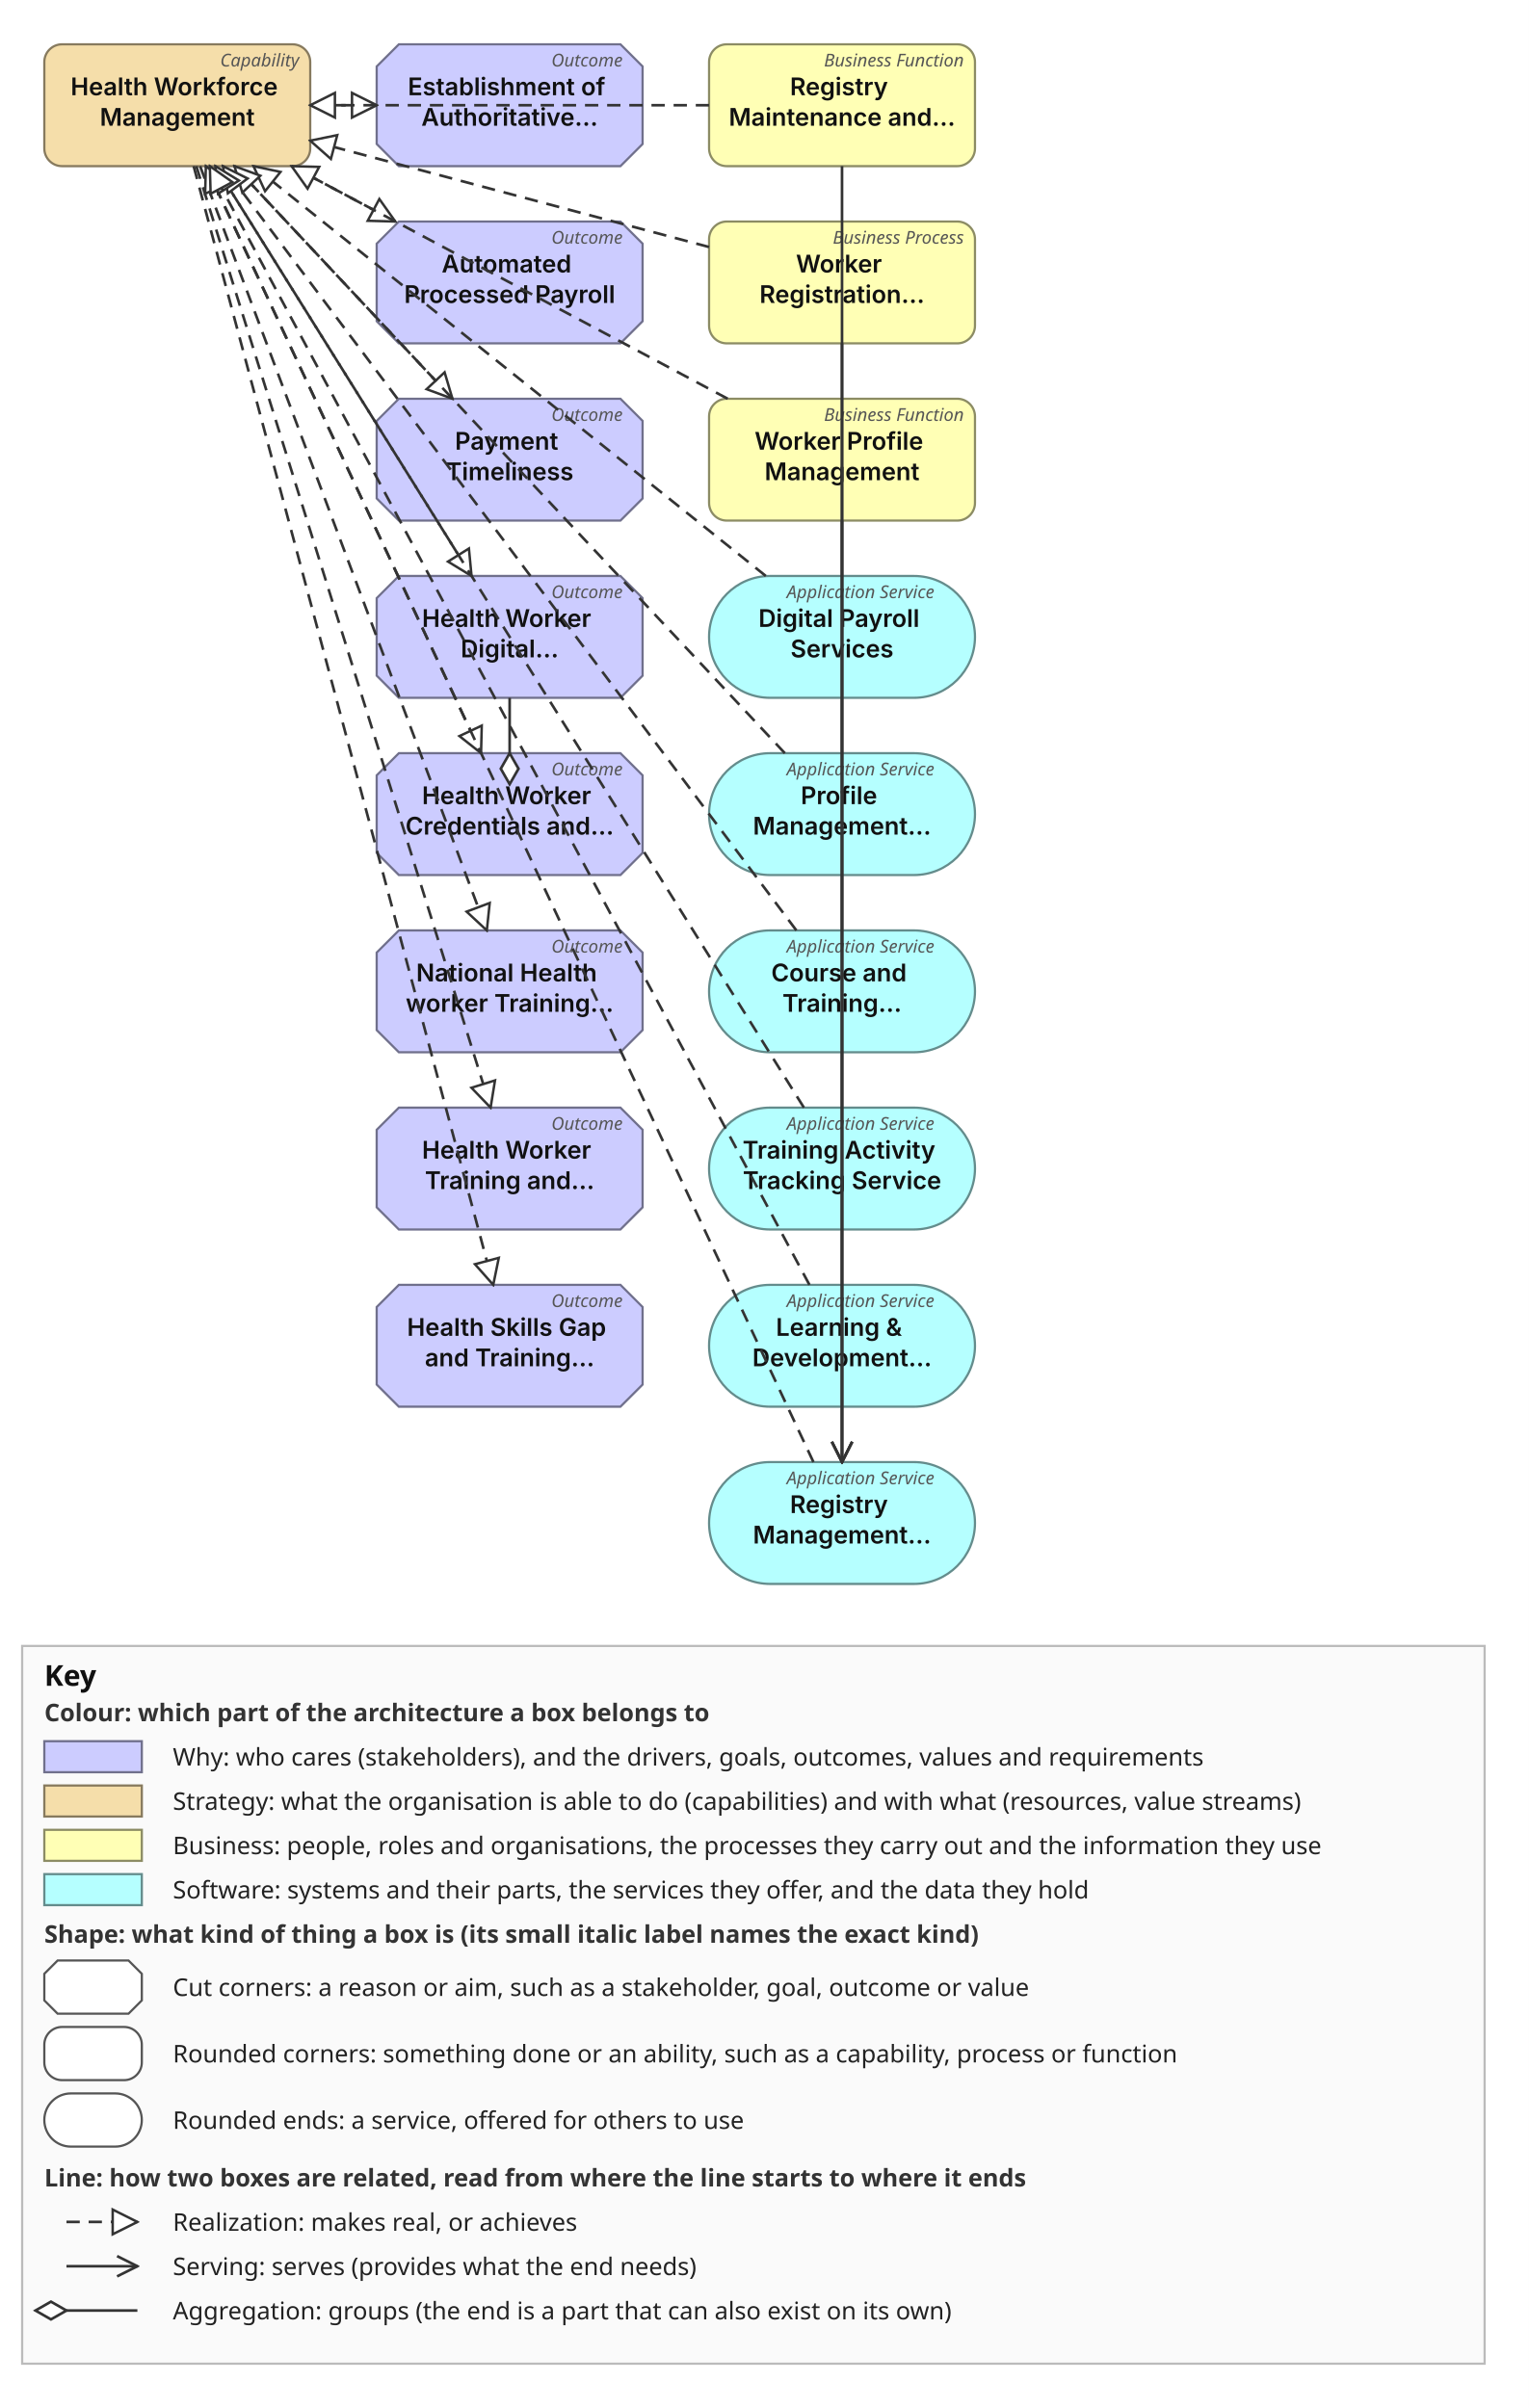
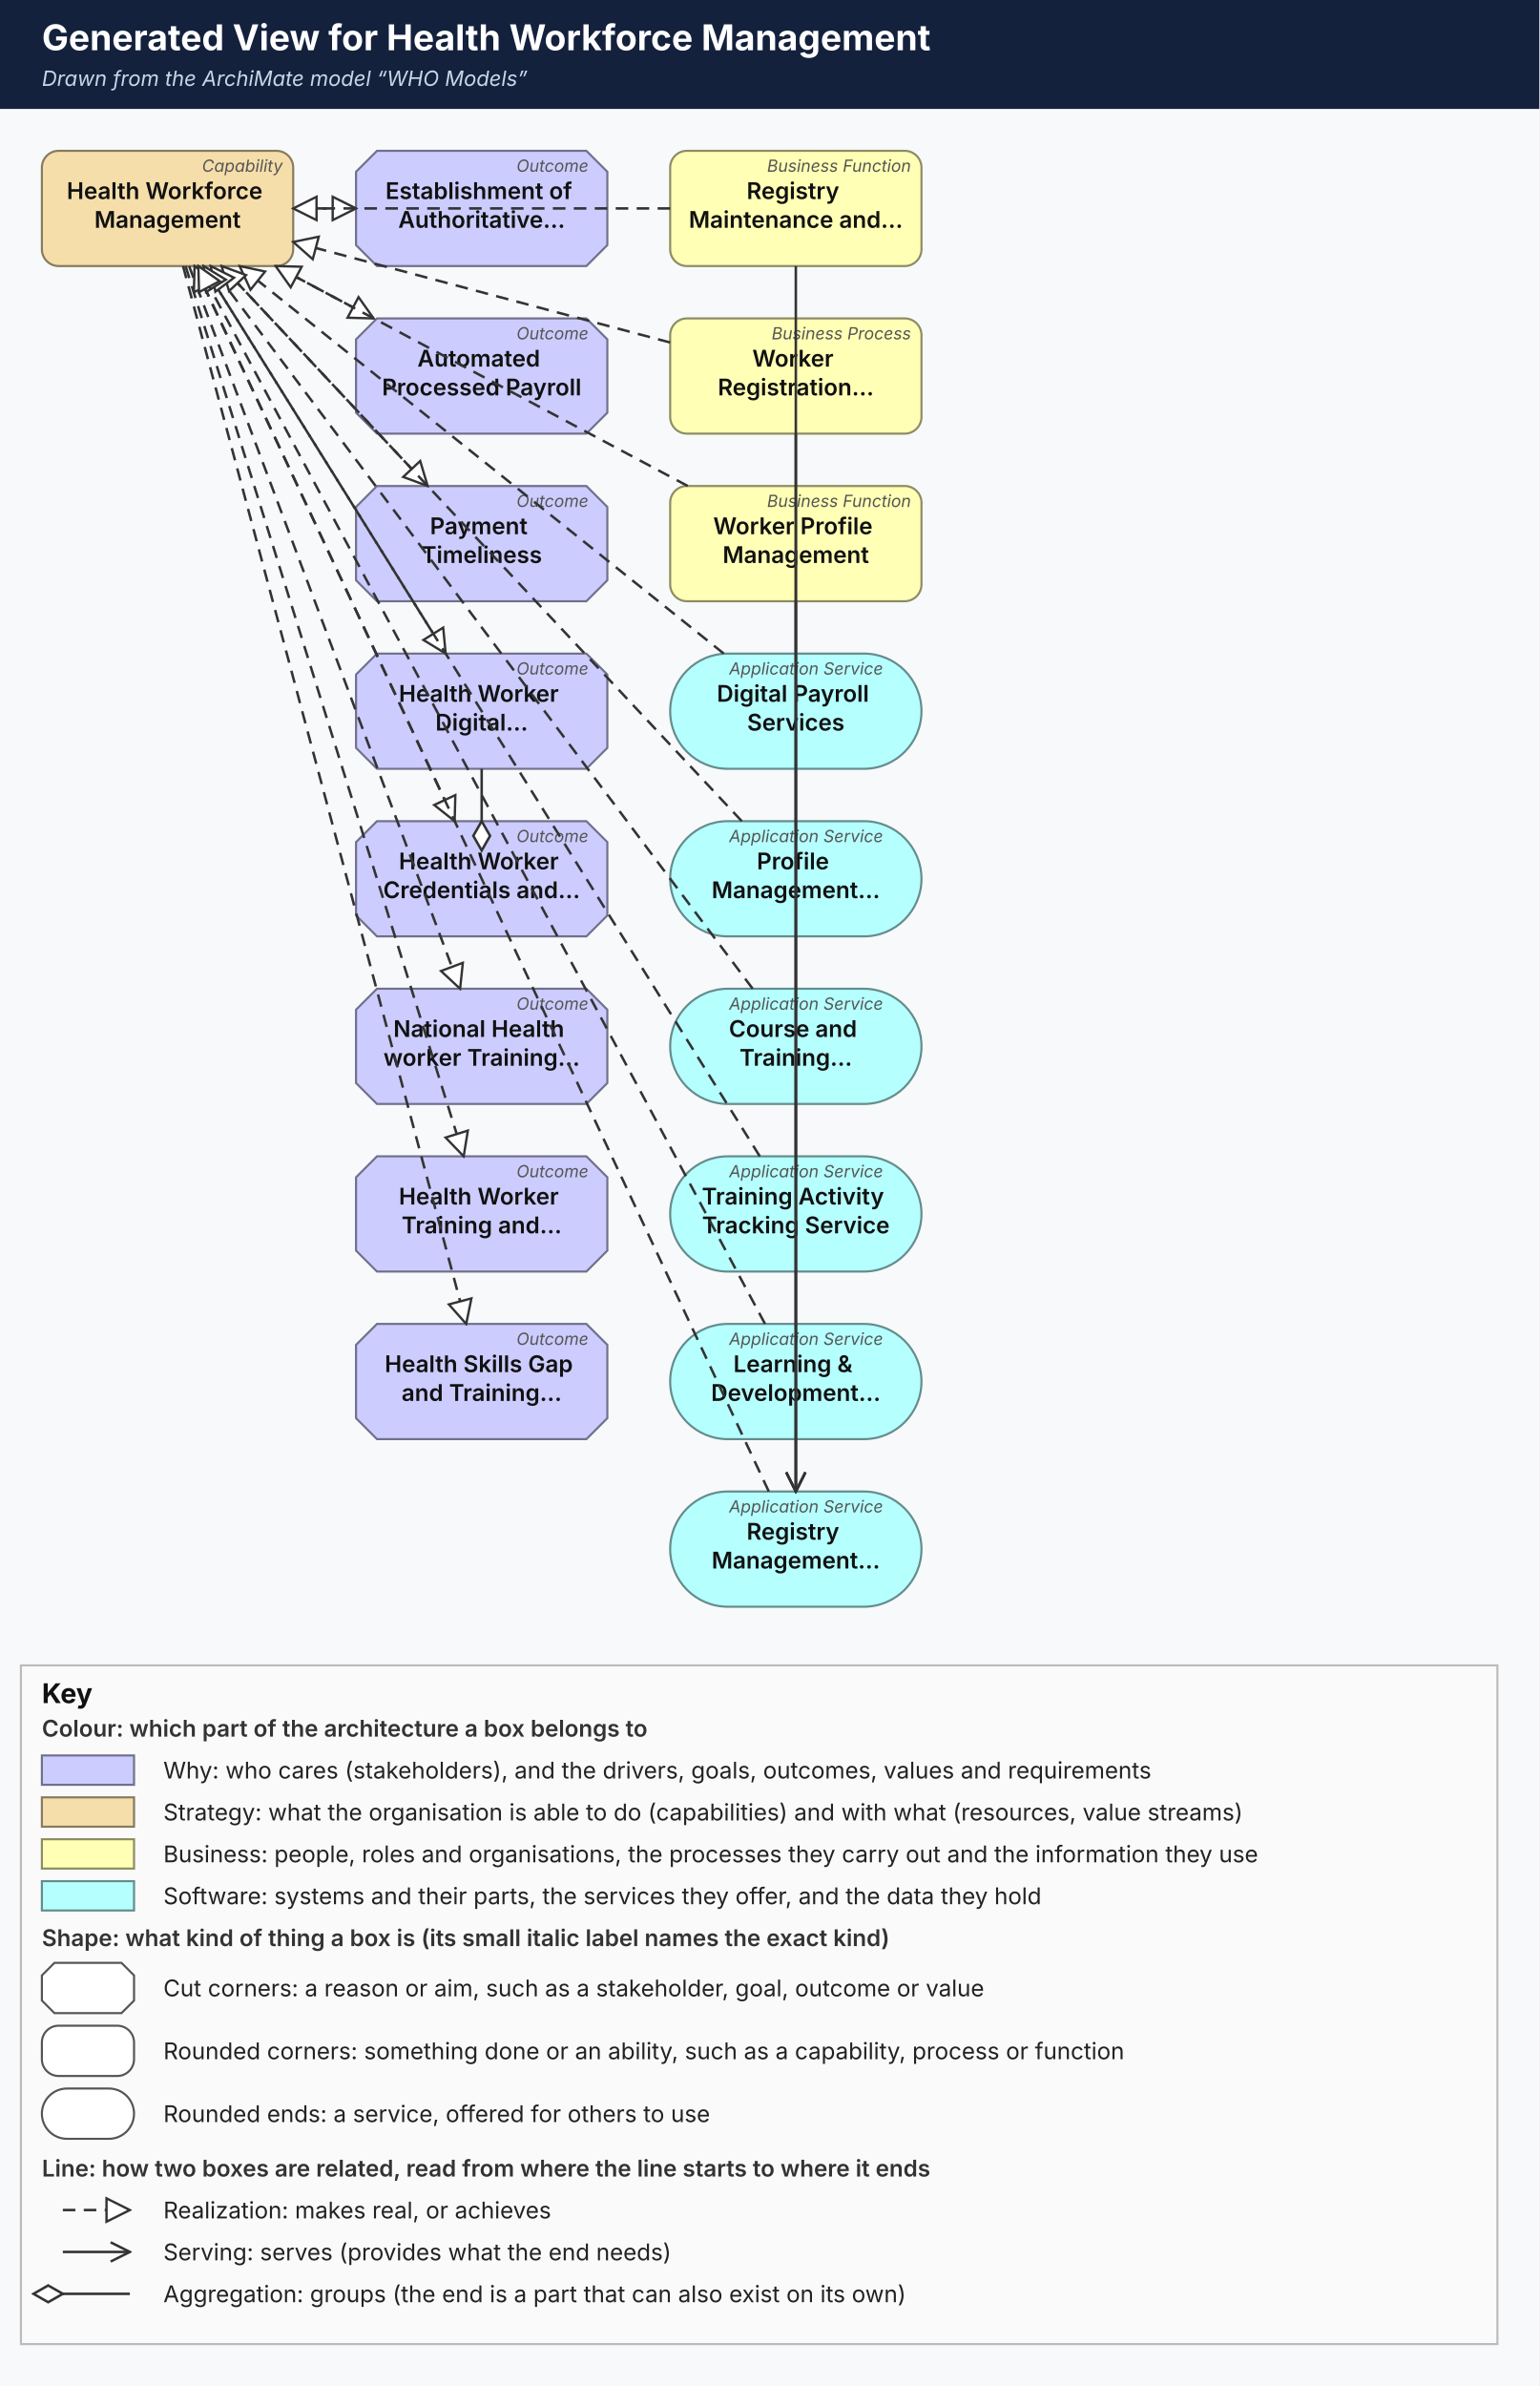
- <svg xmlns="http://www.w3.org/2000/svg" viewBox="0 0 690 1087" width="690" height="1087" role="img" aria-labelledby="av-title">
+ <svg xmlns="http://www.w3.org/2000/svg" viewBox="0 -52 735 1139" width="735" height="1139" role="img" aria-labelledby="av-title">
  <style>
- .av-name{font:600 11px system-ui,-apple-system,"Segoe UI",sans-serif;fill:#111}
- .av-type{font:italic 8px system-ui,sans-serif;fill:#555}
- .av-group{font:600 11px system-ui,sans-serif;fill:#333}
- .av-note{font:10px system-ui,sans-serif;fill:#222}
- .av-key{font:11px system-ui,sans-serif;fill:#222}
- .av-keyh{font:600 11px system-ui,sans-serif;fill:#333}
- .av-keyt{font:700 13px system-ui,sans-serif;fill:#111}
- .av-rel{font:9px system-ui,sans-serif;fill:#333;paint-order:stroke;stroke:#fff;stroke-width:3px}
+ .av-name{font:600 11px Inter, "Segoe UI", system-ui, -apple-system, Helvetica, Arial, sans-serif;fill:#111}
+ .av-type{font:italic 8px Inter, "Segoe UI", system-ui, -apple-system, Helvetica, Arial, sans-serif;fill:#555}
+ .av-group{font:600 11px Inter, "Segoe UI", system-ui, -apple-system, Helvetica, Arial, sans-serif;fill:#333}
+ .av-note{font:10px Inter, "Segoe UI", system-ui, -apple-system, Helvetica, Arial, sans-serif;fill:#222}
+ .av-key{font:11px Inter, "Segoe UI", system-ui, -apple-system, Helvetica, Arial, sans-serif;fill:#222}
+ .av-keyh{font:600 11px Inter, "Segoe UI", system-ui, -apple-system, Helvetica, Arial, sans-serif;fill:#333}
+ .av-keyt{font:700 13px Inter, "Segoe UI", system-ui, -apple-system, Helvetica, Arial, sans-serif;fill:#111}
+ .av-rel{font:9px Inter, "Segoe UI", system-ui, -apple-system, Helvetica, Arial, sans-serif;fill:#333;paint-order:stroke;stroke:#fff;stroke-width:3px}
a:hover rect,a:hover polygon,a:focus rect,a:focus polygon{stroke:#06c;stroke-width:2.5}
</style>
  <defs>
    <marker id="arrow-open" viewBox="0 0 12 12" refX="11" refY="6" markerWidth="11" markerHeight="11" orient="auto-start-reverse" markerUnits="userSpaceOnUse">
      <path d="M1 1 L11 6 L1 11" fill="none" stroke="#333" stroke-width="1.3" />
    </marker>
    <marker id="arrow-filled" viewBox="0 0 12 12" refX="11" refY="6" markerWidth="11" markerHeight="11" orient="auto-start-reverse" markerUnits="userSpaceOnUse">
      <path d="M1 1 L11 6 L1 11 Z" fill="#333" />
    </marker>
    <marker id="arrow-small" viewBox="0 0 10 10" refX="9" refY="5" markerWidth="8" markerHeight="8" orient="auto-start-reverse" markerUnits="userSpaceOnUse">
      <path d="M1 1 L9 5 L1 9" fill="none" stroke="#333" stroke-width="1.2" />
    </marker>
    <marker id="triangle-hollow" viewBox="0 0 14 14" refX="13" refY="7" markerWidth="13" markerHeight="13" orient="auto-start-reverse" markerUnits="userSpaceOnUse">
      <path d="M1 1 L13 7 L1 13 Z" fill="#fff" stroke="#333" stroke-width="1.2" />
    </marker>
    <marker id="diamond-filled" viewBox="0 0 16 10" refX="1" refY="5" markerWidth="16" markerHeight="10" orient="auto-start-reverse" markerUnits="userSpaceOnUse">
      <path d="M1 5 L8 1 L15 5 L8 9 Z" fill="#333" />
    </marker>
    <marker id="diamond-hollow" viewBox="0 0 16 10" refX="1" refY="5" markerWidth="16" markerHeight="10" orient="auto-start-reverse" markerUnits="userSpaceOnUse">
      <path d="M1 5 L8 1 L15 5 L8 9 Z" fill="#fff" stroke="#333" stroke-width="1.2" />
    </marker>
    <marker id="dot" viewBox="0 0 8 8" refX="4" refY="4" markerWidth="7" markerHeight="7" orient="auto" markerUnits="userSpaceOnUse">
      <circle cx="4" cy="4" r="3.2" fill="#333" />
    </marker>
    <pattern id="missing" width="8" height="8" patternUnits="userSpaceOnUse" patternTransform="rotate(45)">
      <rect width="8" height="8" fill="#fff" />
      <line x1="0" y1="0" x2="0" y2="8" stroke="#d33" stroke-width="2" />
    </pattern>
  </defs>
-   <rect x="0" y="0" width="690" height="1087" fill="#fff" />
+   <rect x="0" y="-52" width="735" height="1139" fill="#f8f9fb" />
+   <rect x="0" y="-52" width="735" height="52" fill="#14213d" />
+   <text x="20" y="-28" style="font:700 17px Inter, &quot;Segoe UI&quot;, system-ui, -apple-system, Helvetica, Arial, sans-serif;fill:#fff">Generated View for Health Workforce Management</text>
+   <text x="20" y="-11" style="font:italic 10px Inter, &quot;Segoe UI&quot;, system-ui, -apple-system, Helvetica, Arial, sans-serif;fill:#c9d6e6">Drawn from the ArchiMate model “WHO Models”</text>
  <a href="../../../en/dpi-h-ra/archimate/0.2.0-draft.1/elements/health-workforce-management/" target="_top">
    <rect x="20" y="20" width="120" height="55" rx="8" fill="#f5deaa" stroke="#877a5e" stroke-width="1" />
    <text class="av-type" x="135" y="30" text-anchor="end">Capability</text>
    <text class="av-name" x="80" y="43" text-anchor="middle">
      <tspan x="80" dy="0">Health Workforce</tspan>
      <tspan x="80" dy="13.75">Management</tspan>
    </text>
  </a>
  <a href="../../../en/dpi-h-ra/archimate/0.2.0-draft.1/elements/establishment-of-authoritative-national-health-workforce/" target="_top">
    <polygon points="180,20 280,20 290,30 290,65 280,75 180,75 170,65 170,30" fill="#ccccff" stroke="#70708c" stroke-width="1" />
    <text class="av-type" x="281" y="30" text-anchor="end">Outcome</text>
    <text class="av-name" x="230" y="43" text-anchor="middle">
      <tspan x="230" dy="0">Establishment of</tspan>
      <tspan x="230" dy="13.75">Authoritative…</tspan>
    </text>
  </a>
  <a href="../../../en/dpi-h-ra/archimate/0.2.0-draft.1/elements/automated-processed-payroll/" target="_top">
    <polygon points="180,100 280,100 290,110 290,145 280,155 180,155 170,145 170,110" fill="#ccccff" stroke="#70708c" stroke-width="1" />
    <text class="av-type" x="281" y="110" text-anchor="end">Outcome</text>
    <text class="av-name" x="230" y="123" text-anchor="middle">
      <tspan x="230" dy="0">Automated</tspan>
      <tspan x="230" dy="13.75">Processed Payroll</tspan>
    </text>
  </a>
  <a href="../../../en/dpi-h-ra/archimate/0.2.0-draft.1/elements/payment-timeliness/" target="_top">
    <polygon points="180,180 280,180 290,190 290,225 280,235 180,235 170,225 170,190" fill="#ccccff" stroke="#70708c" stroke-width="1" />
    <text class="av-type" x="281" y="190" text-anchor="end">Outcome</text>
    <text class="av-name" x="230" y="203" text-anchor="middle">
      <tspan x="230" dy="0">Payment</tspan>
      <tspan x="230" dy="13.75">Timeliness</tspan>
    </text>
  </a>
  <a href="../../../en/dpi-h-ra/archimate/0.2.0-draft.1/elements/health-worker-digital-credential-cv/" target="_top">
    <polygon points="180,260 280,260 290,270 290,305 280,315 180,315 170,305 170,270" fill="#ccccff" stroke="#70708c" stroke-width="1" />
    <text class="av-type" x="281" y="270" text-anchor="end">Outcome</text>
    <text class="av-name" x="230" y="283" text-anchor="middle">
      <tspan x="230" dy="0">Health Worker</tspan>
      <tspan x="230" dy="13.75">Digital…</tspan>
    </text>
  </a>
  <a href="../../../en/dpi-h-ra/archimate/0.2.0-draft.1/elements/health-worker-credentials-and-compliance-verification/" target="_top">
    <polygon points="180,340 280,340 290,350 290,385 280,395 180,395 170,385 170,350" fill="#ccccff" stroke="#70708c" stroke-width="1" />
    <text class="av-type" x="281" y="350" text-anchor="end">Outcome</text>
    <text class="av-name" x="230" y="363" text-anchor="middle">
      <tspan x="230" dy="0">Health Worker</tspan>
      <tspan x="230" dy="13.75">Credentials and…</tspan>
    </text>
  </a>
  <a href="../../../en/dpi-h-ra/archimate/0.2.0-draft.1/elements/national-health-worker-training-and-competency-framework/" target="_top">
    <polygon points="180,420 280,420 290,430 290,465 280,475 180,475 170,465 170,430" fill="#ccccff" stroke="#70708c" stroke-width="1" />
    <text class="av-type" x="281" y="430" text-anchor="end">Outcome</text>
    <text class="av-name" x="230" y="443" text-anchor="middle">
      <tspan x="230" dy="0">National Health</tspan>
      <tspan x="230" dy="13.75">worker Training…</tspan>
    </text>
  </a>
  <a href="../../../en/dpi-h-ra/archimate/0.2.0-draft.1/elements/health-worker-training-and-attendance-verification/" target="_top">
    <polygon points="180,500 280,500 290,510 290,545 280,555 180,555 170,545 170,510" fill="#ccccff" stroke="#70708c" stroke-width="1" />
    <text class="av-type" x="281" y="510" text-anchor="end">Outcome</text>
    <text class="av-name" x="230" y="523" text-anchor="middle">
      <tspan x="230" dy="0">Health Worker</tspan>
      <tspan x="230" dy="13.75">Training and…</tspan>
    </text>
  </a>
  <a href="../../../en/dpi-h-ra/archimate/0.2.0-draft.1/elements/health-skills-gap-and-training-analytics/" target="_top">
    <polygon points="180,580 280,580 290,590 290,625 280,635 180,635 170,625 170,590" fill="#ccccff" stroke="#70708c" stroke-width="1" />
    <text class="av-type" x="281" y="590" text-anchor="end">Outcome</text>
    <text class="av-name" x="230" y="603" text-anchor="middle">
      <tspan x="230" dy="0">Health Skills Gap</tspan>
      <tspan x="230" dy="13.75">and Training…</tspan>
    </text>
  </a>
  <a href="../../../en/dpi-h-ra/archimate/0.2.0-draft.1/elements/registry-management-service/" target="_top">
    <rect x="320" y="660" width="120" height="55" rx="27.5" fill="#b5ffff" stroke="#648c8c" stroke-width="1" />
    <text class="av-type" x="421.667" y="670" text-anchor="end">Application Service</text>
    <text class="av-name" x="380" y="683" text-anchor="middle">
      <tspan x="380" dy="0">Registry</tspan>
      <tspan x="380" dy="13.75">Management…</tspan>
    </text>
  </a>
  <a href="../../../en/dpi-h-ra/archimate/0.2.0-draft.1/elements/registry-maintenance-and-data-quality/" target="_top">
    <rect x="320" y="20" width="120" height="55" rx="8" fill="#ffffb5" stroke="#8c8c64" stroke-width="1" />
    <text class="av-type" x="435" y="30" text-anchor="end">Business Function</text>
    <text class="av-name" x="380" y="43" text-anchor="middle">
      <tspan x="380" dy="0">Registry</tspan>
      <tspan x="380" dy="13.75">Maintenance and…</tspan>
    </text>
  </a>
  <a href="../../../en/dpi-h-ra/archimate/0.2.0-draft.1/elements/worker-registration-process/" target="_top">
    <rect x="320" y="100" width="120" height="55" rx="8" fill="#ffffb5" stroke="#8c8c64" stroke-width="1" />
    <text class="av-type" x="435" y="110" text-anchor="end">Business Process</text>
    <text class="av-name" x="380" y="123" text-anchor="middle">
      <tspan x="380" dy="0">Worker</tspan>
      <tspan x="380" dy="13.75">Registration…</tspan>
    </text>
  </a>
  <a href="../../../en/dpi-h-ra/archimate/0.2.0-draft.1/elements/worker-profile-management/" target="_top">
    <rect x="320" y="180" width="120" height="55" rx="8" fill="#ffffb5" stroke="#8c8c64" stroke-width="1" />
    <text class="av-type" x="435" y="190" text-anchor="end">Business Function</text>
    <text class="av-name" x="380" y="203" text-anchor="middle">
      <tspan x="380" dy="0">Worker Profile</tspan>
      <tspan x="380" dy="13.75">Management</tspan>
    </text>
  </a>
  <a href="../../../en/dpi-h-ra/archimate/0.2.0-draft.1/elements/digital-payroll-services/" target="_top">
    <rect x="320" y="260" width="120" height="55" rx="27.5" fill="#b5ffff" stroke="#648c8c" stroke-width="1" />
    <text class="av-type" x="421.667" y="270" text-anchor="end">Application Service</text>
    <text class="av-name" x="380" y="283" text-anchor="middle">
      <tspan x="380" dy="0">Digital Payroll</tspan>
      <tspan x="380" dy="13.75">Services</tspan>
    </text>
  </a>
  <a href="../../../en/dpi-h-ra/archimate/0.2.0-draft.1/elements/profile-management-service/" target="_top">
    <rect x="320" y="340" width="120" height="55" rx="27.5" fill="#b5ffff" stroke="#648c8c" stroke-width="1" />
    <text class="av-type" x="421.667" y="350" text-anchor="end">Application Service</text>
    <text class="av-name" x="380" y="363" text-anchor="middle">
      <tspan x="380" dy="0">Profile</tspan>
      <tspan x="380" dy="13.75">Management…</tspan>
    </text>
  </a>
  <a href="../../../en/dpi-h-ra/archimate/0.2.0-draft.1/elements/course-and-training-catalogue-service/" target="_top">
    <rect x="320" y="420" width="120" height="55" rx="27.5" fill="#b5ffff" stroke="#648c8c" stroke-width="1" />
    <text class="av-type" x="421.667" y="430" text-anchor="end">Application Service</text>
    <text class="av-name" x="380" y="443" text-anchor="middle">
      <tspan x="380" dy="0">Course and</tspan>
      <tspan x="380" dy="13.75">Training…</tspan>
    </text>
  </a>
  <a href="../../../en/dpi-h-ra/archimate/0.2.0-draft.1/elements/training-activity-tracking-service/" target="_top">
    <rect x="320" y="500" width="120" height="55" rx="27.5" fill="#b5ffff" stroke="#648c8c" stroke-width="1" />
    <text class="av-type" x="421.667" y="510" text-anchor="end">Application Service</text>
    <text class="av-name" x="380" y="523" text-anchor="middle">
      <tspan x="380" dy="0">Training Activity</tspan>
      <tspan x="380" dy="13.75">Tracking Service</tspan>
    </text>
  </a>
  <a href="../../../en/dpi-h-ra/archimate/0.2.0-draft.1/elements/learning-development-planning-service/" target="_top">
    <rect x="320" y="580" width="120" height="55" rx="27.5" fill="#b5ffff" stroke="#648c8c" stroke-width="1" />
    <text class="av-type" x="421.667" y="590" text-anchor="end">Application Service</text>
    <text class="av-name" x="380" y="603" text-anchor="middle">
      <tspan x="380" dy="0">Learning &amp;</tspan>
      <tspan x="380" dy="13.75">Development…</tspan>
    </text>
  </a>
  <a href="../../../en/dpi-h-ra/archimate/0.2.0-draft.1/relationships/id-351fc35618c74cf0bf599080478fce22/" target="_top">
    <path d="M140 47.5 L170 47.5" fill="none" stroke="#333" stroke-width="1.2" stroke-dasharray="6 4" marker-end="url(#triangle-hollow)" />
    <path d="M140 47.5 L170 47.5" fill="none" stroke="transparent" stroke-width="8" />
  </a>
  <a href="../../../en/dpi-h-ra/archimate/0.2.0-draft.1/relationships/id-73fd73051fba4dd5a372325bfded0d44/" target="_top">
    <path d="M131.6 75 L178.4 100" fill="none" stroke="#333" stroke-width="1.2" stroke-dasharray="6 4" marker-end="url(#triangle-hollow)" />
    <path d="M131.6 75 L178.4 100" fill="none" stroke="transparent" stroke-width="8" />
  </a>
  <a href="../../../en/dpi-h-ra/archimate/0.2.0-draft.1/relationships/id-8ba6fbe5326c461d9161fd1836c3ece4/" target="_top">
    <path d="M105.8 75 L204.2 180" fill="none" stroke="#333" stroke-width="1.2" stroke-dasharray="6 4" marker-end="url(#triangle-hollow)" />
    <path d="M105.8 75 L204.2 180" fill="none" stroke="transparent" stroke-width="8" />
  </a>
  <a href="../../../en/dpi-h-ra/archimate/0.2.0-draft.1/relationships/id-ff9112a9cb1a4ae7b5bb3a54ccce45c6/" target="_top">
    <path d="M97.2 75 L212.8 260" fill="none" stroke="#333" stroke-width="1.2" stroke-dasharray="6 4" marker-end="url(#triangle-hollow)" />
    <path d="M97.2 75 L212.8 260" fill="none" stroke="transparent" stroke-width="8" />
  </a>
  <a href="../../../en/dpi-h-ra/archimate/0.2.0-draft.1/relationships/id-7023de9c42244555b537e26e1a1377d1/" target="_top">
    <path d="M92.9 75 L217.1 340" fill="none" stroke="#333" stroke-width="1.2" stroke-dasharray="6 4" marker-end="url(#triangle-hollow)" />
    <path d="M92.9 75 L217.1 340" fill="none" stroke="transparent" stroke-width="8" />
  </a>
  <a href="../../../en/dpi-h-ra/archimate/0.2.0-draft.1/relationships/id-a6cbce303c3f415b9ea083b2b3caa8e1/" target="_top">
    <path d="M90.3 75 L219.7 420" fill="none" stroke="#333" stroke-width="1.2" stroke-dasharray="6 4" marker-end="url(#triangle-hollow)" />
    <path d="M90.3 75 L219.7 420" fill="none" stroke="transparent" stroke-width="8" />
  </a>
  <a href="../../../en/dpi-h-ra/archimate/0.2.0-draft.1/relationships/id-dc2a7ba43b0b4218895fefd38c67b42e/" target="_top">
    <path d="M88.6 75 L221.4 500" fill="none" stroke="#333" stroke-width="1.2" stroke-dasharray="6 4" marker-end="url(#triangle-hollow)" />
    <path d="M88.6 75 L221.4 500" fill="none" stroke="transparent" stroke-width="8" />
  </a>
  <a href="../../../en/dpi-h-ra/archimate/0.2.0-draft.1/relationships/id-aff81569dae3406888274347f90c47bc/" target="_top">
    <path d="M87.4 75 L222.6 580" fill="none" stroke="#333" stroke-width="1.2" stroke-dasharray="6 4" marker-end="url(#triangle-hollow)" />
    <path d="M87.4 75 L222.6 580" fill="none" stroke="transparent" stroke-width="8" />
  </a>
  <a href="../../../en/dpi-h-ra/archimate/0.2.0-draft.1/relationships/id-787d09d2366147b093a88b2c0c65d818/" target="_top">
    <path d="M230 340 L230 315" fill="none" stroke="#333" stroke-width="1.2" marker-start="url(#diamond-hollow)" />
    <path d="M230 340 L230 315" fill="none" stroke="transparent" stroke-width="8" />
  </a>
  <a href="../../../en/dpi-h-ra/archimate/0.2.0-draft.1/relationships/id-46eebb447305456486ef6fda038eb8ea/" target="_top">
    <path d="M367.1 660 L92.9 75" fill="none" stroke="#333" stroke-width="1.2" stroke-dasharray="6 4" marker-end="url(#triangle-hollow)" />
    <path d="M367.1 660 L92.9 75" fill="none" stroke="transparent" stroke-width="8" />
  </a>
  <a href="../../../en/dpi-h-ra/archimate/0.2.0-draft.1/relationships/id-0eab06eea3904f7d9b575d126c68e07d/" target="_top">
    <path d="M320 47.5 L140 47.5" fill="none" stroke="#333" stroke-width="1.2" stroke-dasharray="6 4" marker-end="url(#triangle-hollow)" />
    <path d="M320 47.5 L140 47.5" fill="none" stroke="transparent" stroke-width="8" />
  </a>
  <a href="../../../en/dpi-h-ra/archimate/0.2.0-draft.1/relationships/id-6bd234e780b44d50bf17d86ff26575f3/" target="_top">
    <path d="M380 75 L380 660" fill="none" stroke="#333" stroke-width="1.2" marker-end="url(#arrow-open)" />
    <path d="M380 75 L380 660" fill="none" stroke="transparent" stroke-width="8" />
  </a>
  <a href="../../../en/dpi-h-ra/archimate/0.2.0-draft.1/relationships/id-6c2d2d8f68894637a755b9d40b66aa4e/" target="_top">
    <path d="M380 155 L380 660" fill="none" stroke="#333" stroke-width="1.2" marker-end="url(#arrow-open)" />
    <path d="M380 155 L380 660" fill="none" stroke="transparent" stroke-width="8" />
  </a>
  <a href="../../../en/dpi-h-ra/archimate/0.2.0-draft.1/relationships/id-2848e627c867450f93a4bb7bc4f62e29/" target="_top">
    <path d="M320 111.5 L140 63.5" fill="none" stroke="#333" stroke-width="1.2" stroke-dasharray="6 4" marker-end="url(#triangle-hollow)" />
    <path d="M320 111.5 L140 63.5" fill="none" stroke="transparent" stroke-width="8" />
  </a>
  <a href="../../../en/dpi-h-ra/archimate/0.2.0-draft.1/relationships/id-e61b4a16fd3f407bb74c5b8398510a27/" target="_top">
    <path d="M328.4 180 L131.6 75" fill="none" stroke="#333" stroke-width="1.2" stroke-dasharray="6 4" marker-end="url(#triangle-hollow)" />
    <path d="M328.4 180 L131.6 75" fill="none" stroke="transparent" stroke-width="8" />
  </a>
  <a href="../../../en/dpi-h-ra/archimate/0.2.0-draft.1/relationships/id-0ffe36cc0b894b1981295a139c9481b8/" target="_top">
    <path d="M380 235 L380 660" fill="none" stroke="#333" stroke-width="1.2" marker-end="url(#arrow-open)" />
    <path d="M380 235 L380 660" fill="none" stroke="transparent" stroke-width="8" />
  </a>
  <a href="../../../en/dpi-h-ra/archimate/0.2.0-draft.1/relationships/id-e2aa388dd3604a32868e31d2bdb72a08/" target="_top">
    <path d="M345.6 260 L114.4 75" fill="none" stroke="#333" stroke-width="1.2" stroke-dasharray="6 4" marker-end="url(#triangle-hollow)" />
    <path d="M345.6 260 L114.4 75" fill="none" stroke="transparent" stroke-width="8" />
  </a>
  <a href="../../../en/dpi-h-ra/archimate/0.2.0-draft.1/relationships/id-cb53029da5fa4c89b4a778b1ac69939f/" target="_top">
    <path d="M354.2 340 L105.8 75" fill="none" stroke="#333" stroke-width="1.2" stroke-dasharray="6 4" marker-end="url(#triangle-hollow)" />
    <path d="M354.2 340 L105.8 75" fill="none" stroke="transparent" stroke-width="8" />
  </a>
  <a href="../../../en/dpi-h-ra/archimate/0.2.0-draft.1/relationships/id-d1ea1816a1094c819b13477a63351594/" target="_top">
    <path d="M359.4 420 L100.6 75" fill="none" stroke="#333" stroke-width="1.2" stroke-dasharray="6 4" marker-end="url(#triangle-hollow)" />
    <path d="M359.4 420 L100.6 75" fill="none" stroke="transparent" stroke-width="8" />
  </a>
  <a href="../../../en/dpi-h-ra/archimate/0.2.0-draft.1/relationships/id-9ad2ade7e4bf4f9983248ea15836b11d/" target="_top">
    <path d="M362.8 500 L97.2 75" fill="none" stroke="#333" stroke-width="1.2" stroke-dasharray="6 4" marker-end="url(#triangle-hollow)" />
    <path d="M362.8 500 L97.2 75" fill="none" stroke="transparent" stroke-width="8" />
  </a>
  <a href="../../../en/dpi-h-ra/archimate/0.2.0-draft.1/relationships/id-d272226af517491da2c9bd3f26a5b192/" target="_top">
    <path d="M365.3 580 L94.7 75" fill="none" stroke="#333" stroke-width="1.2" stroke-dasharray="6 4" marker-end="url(#triangle-hollow)" />
    <path d="M365.3 580 L94.7 75" fill="none" stroke="transparent" stroke-width="8" />
  </a>
  <g class="av-legend">
-     <rect x="10" y="743" width="660" height="324" fill="#fafafa" stroke="#bbb" />
+     <rect x="10" y="743" width="705" height="324" fill="#fafafa" stroke="#bbb" />
    <text class="av-keyt" x="20" y="761">Key</text>
    <text class="av-keyh" x="20" y="777">Colour: which part of the architecture a box belongs to</text>
    <rect x="20" y="786" width="44" height="14" fill="#ccccff" stroke="#70708c" />
    <text class="av-key" x="78" y="797">Why: who cares (stakeholders), and the drivers, goals, outcomes, values and requirements</text>
    <rect x="20" y="806" width="44" height="14" fill="#f5deaa" stroke="#877a5e" />
    <text class="av-key" x="78" y="817">Strategy: what the organisation is able to do (capabilities) and with what (resources, value streams)</text>
    <rect x="20" y="826" width="44" height="14" fill="#ffffb5" stroke="#8c8c64" />
    <text class="av-key" x="78" y="837">Business: people, roles and organisations, the processes they carry out and the information they use</text>
    <rect x="20" y="846" width="44" height="14" fill="#b5ffff" stroke="#648c8c" />
    <text class="av-key" x="78" y="857">Software: systems and their parts, the services they offer, and the data they hold</text>
    <text class="av-keyh" x="20" y="877">Shape: what kind of thing a box is (its small italic label names the exact kind)</text>
    <polygon points="26,885 58,885 64,891 64,903 58,909 26,909 20,903 20,891" fill="#fff" stroke="#555" />
    <text class="av-key" x="78" y="901">Cut corners: a reason or aim, such as a stakeholder, goal, outcome or value</text>
    <rect x="20" y="915" width="44" height="24" rx="8" fill="#fff" stroke="#555" />
    <text class="av-key" x="78" y="931">Rounded corners: something done or an ability, such as a capability, process or function</text>
    <rect x="20" y="945" width="44" height="24" rx="12" fill="#fff" stroke="#555" />
    <text class="av-key" x="78" y="961">Rounded ends: a service, offered for others to use</text>
    <text class="av-keyh" x="20" y="987">Line: how two boxes are related, read from where the line starts to where it ends</text>
    <path d="M30 1003 L62 1003" fill="none" stroke="#333" stroke-width="1.2" stroke-dasharray="6 4" marker-end="url(#triangle-hollow)" />
    <text class="av-key" x="78" y="1007">Realization: makes real, or achieves</text>
    <path d="M30 1023 L62 1023" fill="none" stroke="#333" stroke-width="1.2" marker-end="url(#arrow-open)" />
    <text class="av-key" x="78" y="1027">Serving: serves (provides what the end needs)</text>
    <path d="M30 1043 L62 1043" fill="none" stroke="#333" stroke-width="1.2" marker-start="url(#diamond-hollow)" />
    <text class="av-key" x="78" y="1047">Aggregation: groups (the end is a part that can also exist on its own)</text>
  </g>
</svg>
